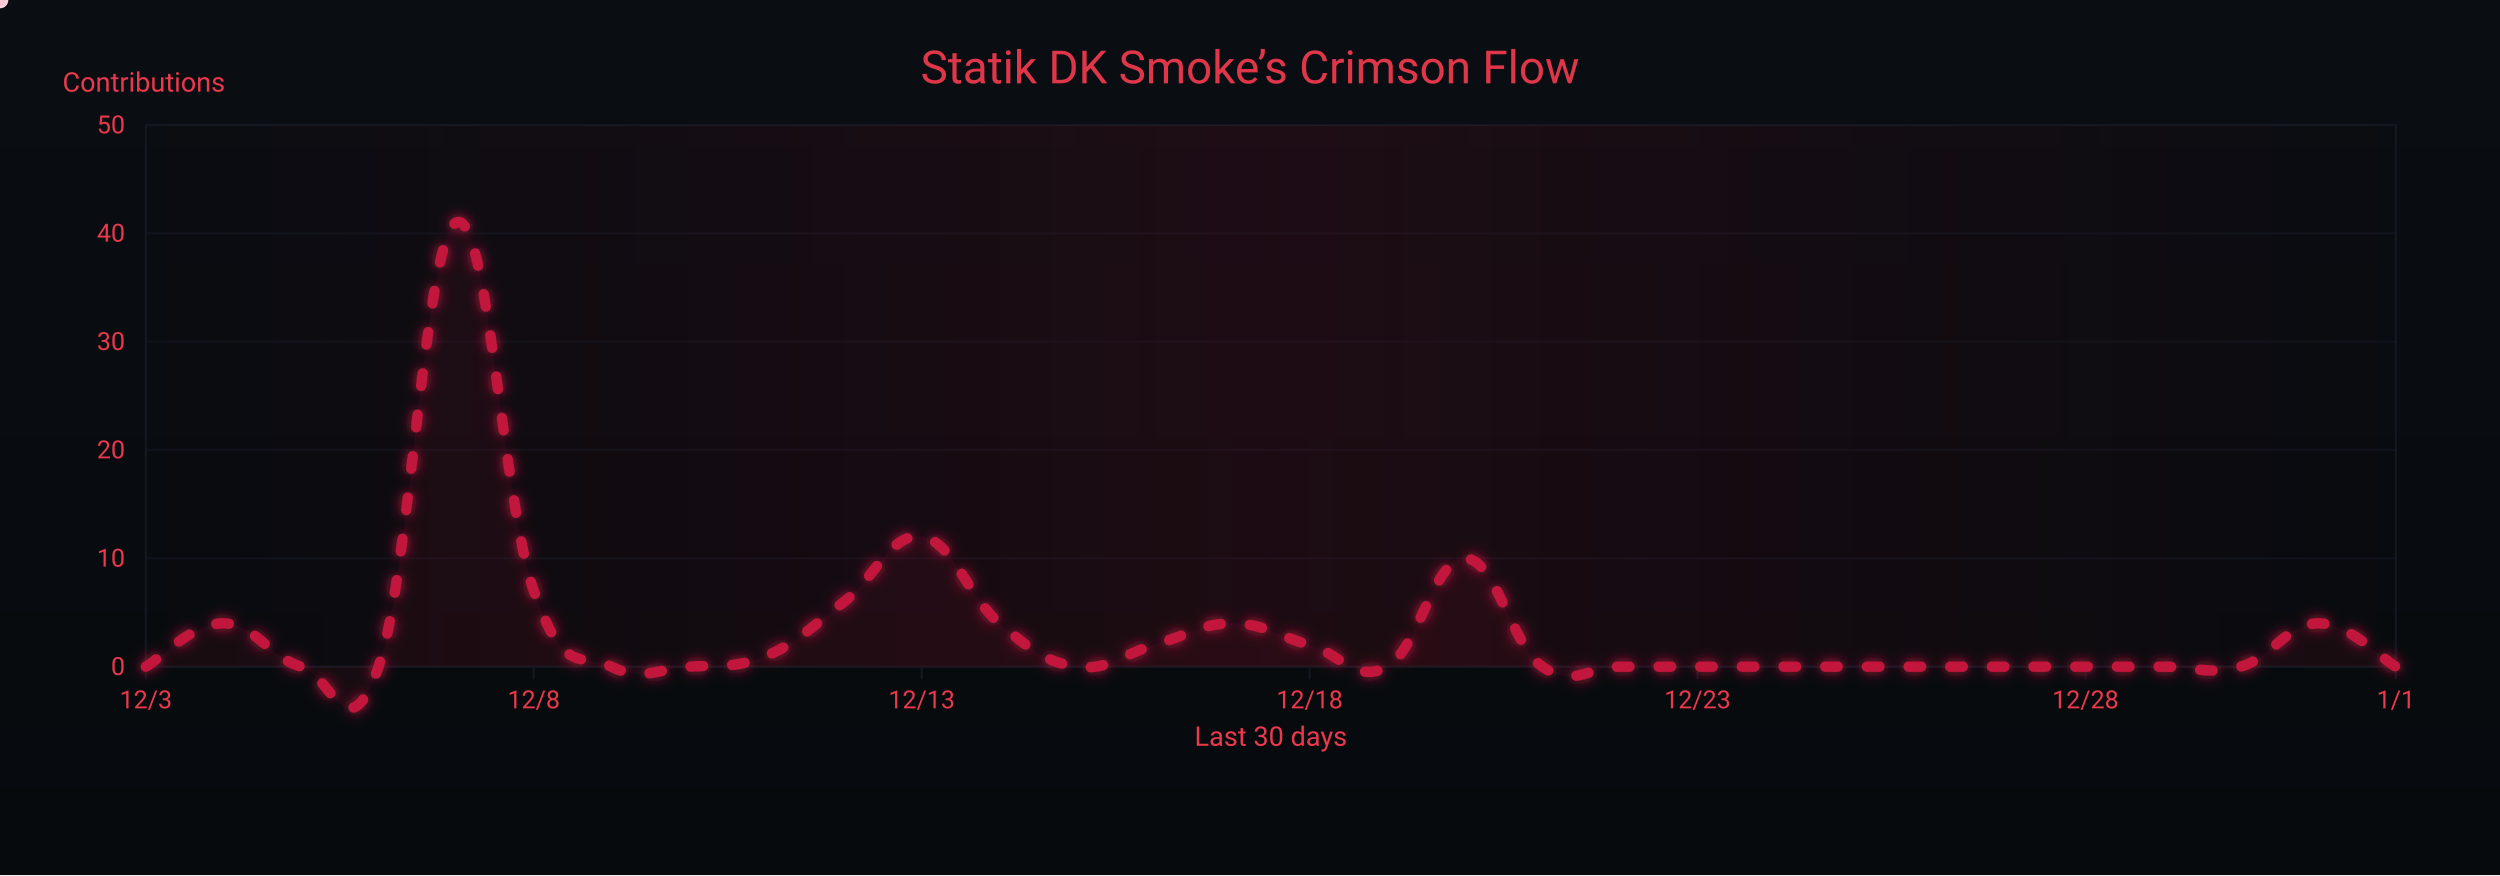
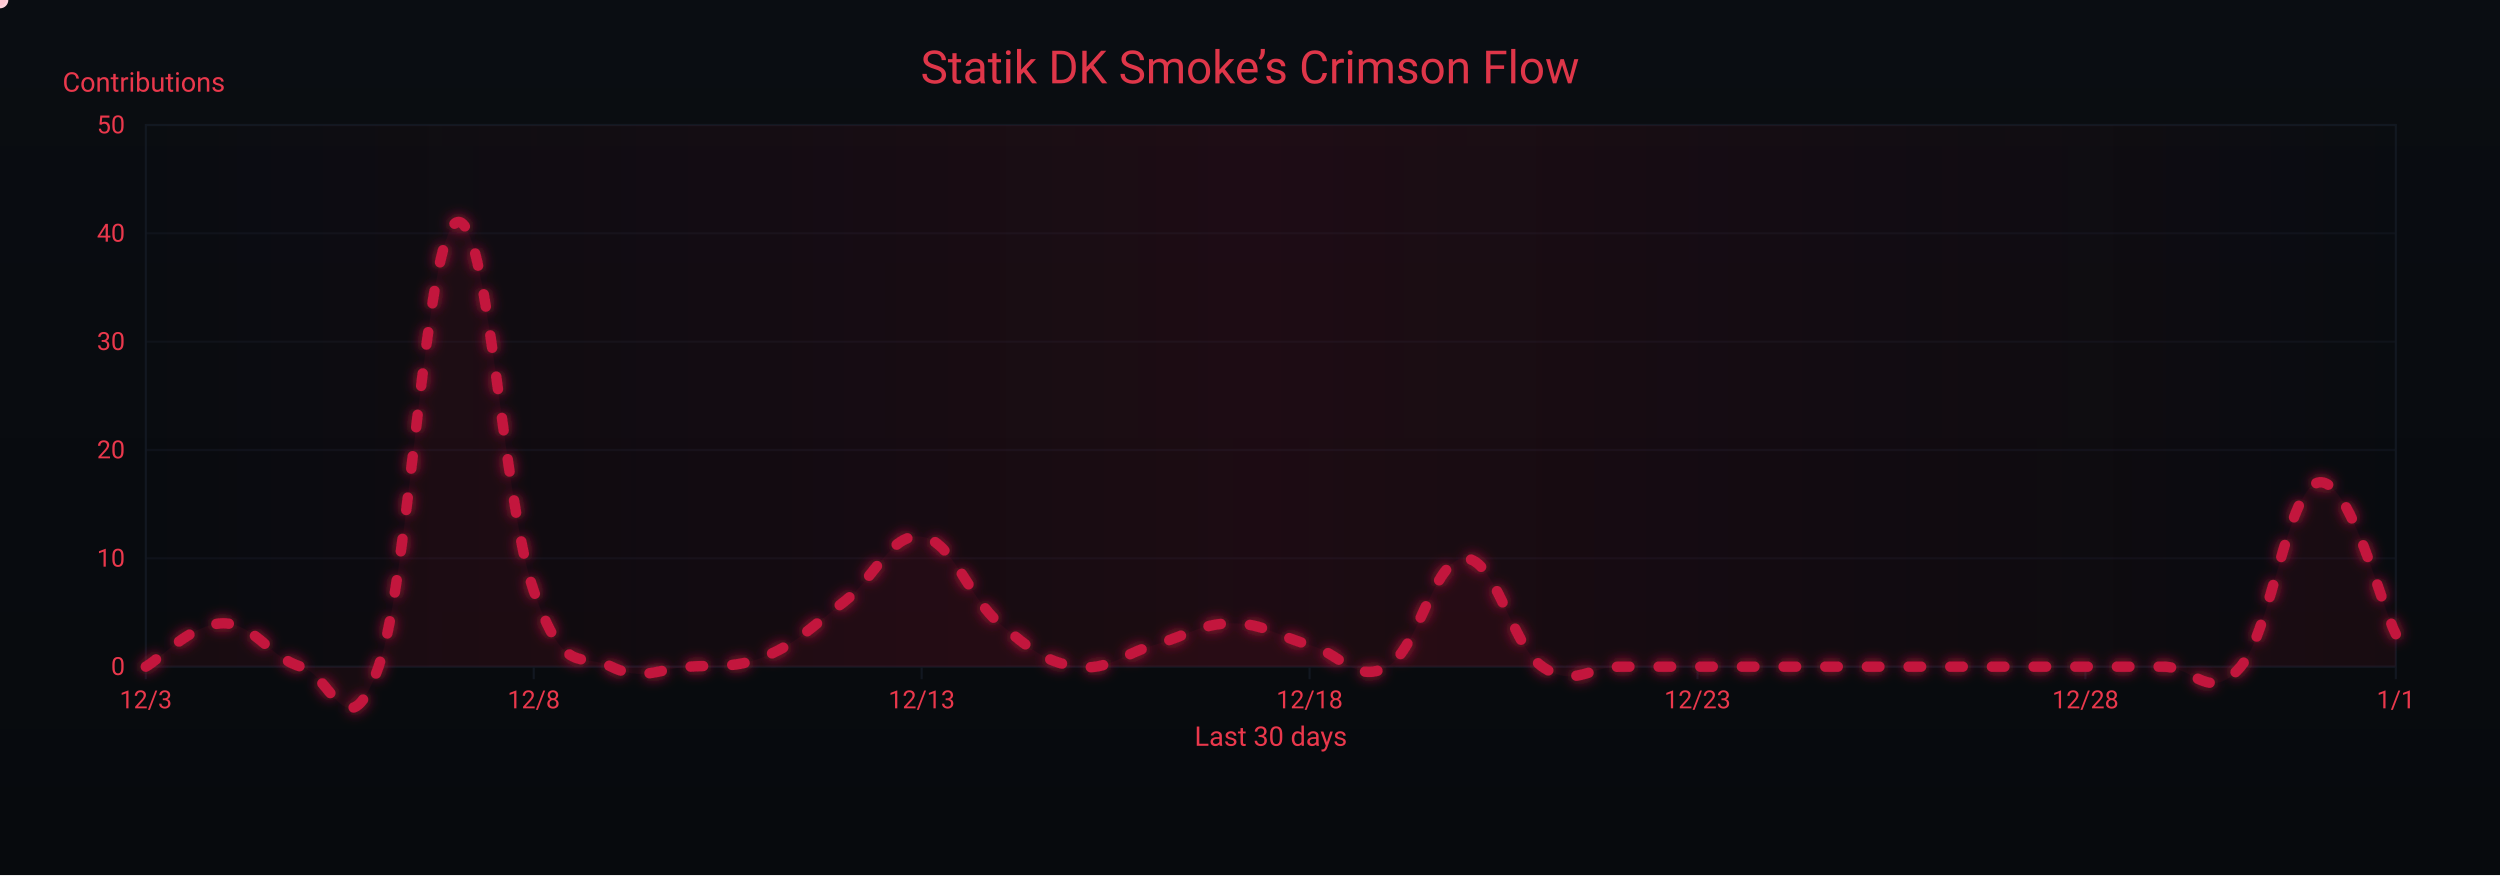
<svg xmlns="http://www.w3.org/2000/svg" width="1200" height="420" viewBox="0 0 1200 420" role="img" aria-label="Crimson Flow Graph">
  <defs>
    <linearGradient id="bgGrad" x1="0" y1="0" x2="0" y2="1">
      <stop offset="0%" stop-color="#0a0d12" />
      <stop offset="100%" stop-color="#070a0d" />
    </linearGradient>
    <filter id="glow">
      <feGaussianBlur stdDeviation="3" result="b1" />
      <feMerge>
        <feMergeNode in="b1" />
        <feMergeNode in="SourceGraphic" />
      </feMerge>
    </filter>
    <linearGradient id="sheen" x1="0" y1="0" x2="1" y2="0">
      <stop offset="0%" stop-color="#9b0e2a" stop-opacity="0" />
      <stop offset="50%" stop-color="#9b0e2a" stop-opacity=".14" />
      <stop offset="100%" stop-color="#9b0e2a" stop-opacity="0" />
      <animateTransform attributeName="gradientTransform" type="translate" from="-1 0" to="1 0" dur="9s" repeatCount="indefinite" />
    </linearGradient>
  </defs>
  <rect width="1200" height="420" fill="url(#bgGrad)" />
  <rect x="70" y="60" width="1080" height="260" fill="none" stroke="#121821" stroke-width="1" />
  <g font-family="ui-sans-serif,system-ui,-apple-system,Segoe UI,Roboto,Ubuntu,Arial" font-size="12">
    <path d="M70,320.0 H1150" stroke="#121821" stroke-width="1" opacity="0.6" />
    <text x="60" y="324.0" text-anchor="end" fill="#ea384c">0</text>
    <path d="M70,268.0 H1150" stroke="#121821" stroke-width="1" opacity="0.6" />
    <text x="60" y="272.0" text-anchor="end" fill="#ea384c">10</text>
    <path d="M70,216.0 H1150" stroke="#121821" stroke-width="1" opacity="0.6" />
    <text x="60" y="220.0" text-anchor="end" fill="#ea384c">20</text>
    <path d="M70,164.0 H1150" stroke="#121821" stroke-width="1" opacity="0.6" />
    <text x="60" y="168.0" text-anchor="end" fill="#ea384c">30</text>
    <path d="M70,112.0 H1150" stroke="#121821" stroke-width="1" opacity="0.6" />
    <text x="60" y="116.0" text-anchor="end" fill="#ea384c">40</text>
    <path d="M70,60.0 H1150" stroke="#121821" stroke-width="1" opacity="0.6" />
    <text x="60" y="64.0" text-anchor="end" fill="#ea384c">50</text>
    <text x="30" y="44" fill="#ea384c" font-size="13">Contributions</text>
  </g>
  <g font-family="ui-sans-serif,system-ui,-apple-system,Segoe UI,Roboto,Ubuntu,Arial" font-size="12">
    <path d="M70.0,320 V326" stroke="#121821" stroke-width="1" />
    <text x="70.0" y="340" text-anchor="middle" fill="#ea384c">12/3</text>
    <path d="M256.2,320 V326" stroke="#121821" stroke-width="1" />
    <text x="256.2" y="340" text-anchor="middle" fill="#ea384c">12/8</text>
    <path d="M442.4,320 V326" stroke="#121821" stroke-width="1" />
    <text x="442.4" y="340" text-anchor="middle" fill="#ea384c">12/13</text>
    <path d="M628.6,320 V326" stroke="#121821" stroke-width="1" />
    <text x="628.6" y="340" text-anchor="middle" fill="#ea384c">12/18</text>
    <path d="M814.8,320 V326" stroke="#121821" stroke-width="1" />
    <text x="814.8" y="340" text-anchor="middle" fill="#ea384c">12/23</text>
    <path d="M1001.0,320 V326" stroke="#121821" stroke-width="1" />
    <text x="1001.0" y="340" text-anchor="middle" fill="#ea384c">12/28</text>
    <path d="M1150.0,320 V326" stroke="#121821" stroke-width="1" />
    <text x="1150.0" y="340" text-anchor="middle" fill="#ea384c">1/1</text>
    <text x="610" y="358" text-anchor="middle" fill="#ea384c" font-size="13">Last 30 days</text>
  </g>
  <rect x="70" y="60" width="1080" height="260" fill="url(#sheen)" />
  <text x="600" y="40" text-anchor="middle" font-family="ui-sans-serif,system-ui,-apple-system,Segoe UI,Roboto,Ubuntu,Arial" font-size="22" fill="#ea384c" opacity=".95">Statik DK Smoke’s Crimson Flow</text>
-   <path d="M70.0,320.0 C77.4,315.8 92.3,299.2 107.2,299.2 C122.1,299.2 129.6,315.8 144.5,320.0 C159.4,324.2 166.8,362.6 181.7,320.0 C196.6,277.4 204.1,114.1 219.0,106.8 C233.9,99.5 241.3,241.0 256.2,283.6 C271.1,326.2 278.6,312.7 293.4,320.0 C308.3,327.3 315.8,321.0 330.7,320.0 C345.6,319.0 353.0,321.0 367.9,314.8 C382.8,308.6 390.3,300.2 405.2,288.8 C420.1,277.4 427.5,255.5 442.4,257.6 C457.3,259.7 464.8,286.7 479.7,299.2 C494.6,311.7 502.0,317.9 516.9,320.0 C531.8,322.1 539.2,313.8 554.1,309.6 C569.0,305.4 576.5,299.2 591.4,299.2 C606.3,299.2 613.7,305.4 628.6,309.6 C643.5,313.8 651.0,328.3 665.9,320.0 C680.8,311.7 688.2,268.0 703.1,268.0 C718.0,268.0 725.4,309.6 740.3,320.0 C755.2,330.4 762.7,320.0 777.6,320.0 C792.5,320.0 799.9,320.0 814.8,320.0 C829.7,320.0 837.2,320.0 852.1,320.0 C867.0,320.0 874.4,320.0 889.3,320.0 C904.2,320.0 911.7,320.0 926.6,320.0 C941.4,320.0 948.9,320.0 963.8,320.0 C978.7,320.0 986.1,320.0 1001.0,320.0 C1015.9,320.0 1023.4,320.0 1038.3,320.0 C1053.2,320.0 1060.6,324.2 1075.5,320.0 C1090.4,315.8 1097.9,299.2 1112.8,299.2 C1127.7,299.2 1142.6,315.8 1150.0,320.0 L 1150,320 L 70,320 Z" fill="#7a0f26" opacity=".13">
+   <path d="M70.0,320.0 C77.4,315.8 92.3,299.2 107.2,299.2 C122.1,299.2 129.6,315.8 144.5,320.0 C159.4,324.2 166.8,362.6 181.7,320.0 C196.6,277.4 204.1,114.1 219.0,106.8 C233.9,99.5 241.3,241.0 256.2,283.6 C271.1,326.2 278.6,312.7 293.4,320.0 C308.3,327.3 315.8,321.0 330.7,320.0 C345.6,319.0 353.0,321.0 367.9,314.8 C382.8,308.6 390.3,300.2 405.2,288.8 C420.1,277.4 427.5,255.5 442.4,257.6 C457.3,259.7 464.8,286.7 479.7,299.2 C494.6,311.7 502.0,317.9 516.9,320.0 C531.8,322.1 539.2,313.8 554.1,309.6 C569.0,305.4 576.5,299.2 591.4,299.2 C606.3,299.2 613.7,305.4 628.6,309.6 C643.5,313.8 651.0,328.3 665.9,320.0 C680.8,311.7 688.2,268.0 703.1,268.0 C718.0,268.0 725.4,309.6 740.3,320.0 C755.2,330.4 762.7,320.0 777.6,320.0 C792.5,320.0 799.9,320.0 814.8,320.0 C829.7,320.0 837.2,320.0 852.1,320.0 C867.0,320.0 874.4,320.0 889.3,320.0 C904.2,320.0 911.7,320.0 926.6,320.0 C941.4,320.0 948.9,320.0 963.8,320.0 C978.7,320.0 986.1,320.0 1001.0,320.0 C1015.9,320.0 1023.4,320.0 1038.3,320.0 C1053.2,320.0 1060.6,337.7 1075.5,320.0 C1090.4,302.3 1097.9,234.7 1112.8,231.6 C1127.7,228.5 1142.6,289.8 1150.0,304.4 L 1150,320 L 70,320 Z" fill="#7a0f26" opacity=".13">
    <animate attributeName="opacity" values=".10;.17;.10" dur="6s" repeatCount="indefinite" />
  </path>
-   <path id="curve" d="M70.0,320.0 C77.4,315.8 92.3,299.2 107.2,299.2 C122.1,299.2 129.6,315.8 144.5,320.0 C159.4,324.2 166.8,362.6 181.7,320.0 C196.6,277.4 204.1,114.1 219.0,106.8 C233.9,99.5 241.3,241.0 256.2,283.6 C271.1,326.2 278.6,312.7 293.4,320.0 C308.3,327.3 315.8,321.0 330.7,320.0 C345.6,319.0 353.0,321.0 367.9,314.8 C382.8,308.6 390.3,300.2 405.2,288.8 C420.1,277.4 427.5,255.5 442.4,257.6 C457.3,259.7 464.8,286.7 479.7,299.2 C494.6,311.7 502.0,317.9 516.9,320.0 C531.8,322.1 539.2,313.8 554.1,309.6 C569.0,305.4 576.5,299.2 591.4,299.2 C606.3,299.2 613.7,305.4 628.6,309.6 C643.5,313.8 651.0,328.3 665.9,320.0 C680.8,311.7 688.2,268.0 703.1,268.0 C718.0,268.0 725.4,309.6 740.3,320.0 C755.2,330.4 762.7,320.0 777.6,320.0 C792.5,320.0 799.9,320.0 814.8,320.0 C829.7,320.0 837.2,320.0 852.1,320.0 C867.0,320.0 874.4,320.0 889.3,320.0 C904.2,320.0 911.7,320.0 926.6,320.0 C941.4,320.0 948.9,320.0 963.8,320.0 C978.7,320.0 986.1,320.0 1001.0,320.0 C1015.9,320.0 1023.4,320.0 1038.3,320.0 C1053.2,320.0 1060.6,324.2 1075.5,320.0 C1090.4,315.8 1097.9,299.2 1112.8,299.2 C1127.7,299.2 1142.6,315.8 1150.0,320.0" fill="none" stroke="#c3193d" stroke-width="5" stroke-linecap="round" stroke-linejoin="round" stroke-dasharray="6 14" filter="url(#glow)">
+   <path id="curve" d="M70.0,320.0 C77.4,315.8 92.3,299.2 107.2,299.2 C122.1,299.2 129.6,315.8 144.5,320.0 C159.4,324.2 166.8,362.6 181.7,320.0 C196.6,277.4 204.1,114.1 219.0,106.8 C233.9,99.5 241.3,241.0 256.2,283.6 C271.1,326.2 278.6,312.7 293.4,320.0 C308.3,327.3 315.8,321.0 330.7,320.0 C345.6,319.0 353.0,321.0 367.9,314.8 C382.8,308.6 390.3,300.2 405.2,288.8 C420.1,277.4 427.5,255.5 442.4,257.6 C457.3,259.7 464.8,286.7 479.7,299.2 C494.6,311.7 502.0,317.9 516.9,320.0 C531.8,322.1 539.2,313.8 554.1,309.6 C569.0,305.4 576.5,299.2 591.4,299.2 C606.3,299.2 613.7,305.4 628.6,309.6 C643.5,313.8 651.0,328.3 665.9,320.0 C680.8,311.7 688.2,268.0 703.1,268.0 C718.0,268.0 725.4,309.6 740.3,320.0 C755.2,330.4 762.7,320.0 777.6,320.0 C792.5,320.0 799.9,320.0 814.8,320.0 C829.7,320.0 837.2,320.0 852.1,320.0 C867.0,320.0 874.4,320.0 889.3,320.0 C904.2,320.0 911.7,320.0 926.6,320.0 C941.4,320.0 948.9,320.0 963.8,320.0 C978.7,320.0 986.1,320.0 1001.0,320.0 C1015.9,320.0 1023.4,320.0 1038.3,320.0 C1053.2,320.0 1060.6,337.7 1075.5,320.0 C1090.4,302.3 1097.9,234.7 1112.8,231.6 C1127.7,228.5 1142.6,289.8 1150.0,304.4" fill="none" stroke="#c3193d" stroke-width="5" stroke-linecap="round" stroke-linejoin="round" stroke-dasharray="6 14" filter="url(#glow)">
    <animate attributeName="stroke-dashoffset" values="0;-220" dur="4.8s" repeatCount="indefinite" />
  </path>
  <g fill="#ffd1db">
    <circle r="4">
      <animateMotion dur="7s" rotate="auto" repeatCount="indefinite">
        <mpath href="#curve" />
      </animateMotion>
      <animate attributeName="opacity" values="1;.3;1" dur="2.2s" repeatCount="indefinite" />
    </circle>
    <circle r="3" fill="#ffffff">
      <animateMotion dur="8.2s" begin="1s" rotate="auto" repeatCount="indefinite">
        <mpath href="#curve" />
      </animateMotion>
      <animate attributeName="opacity" values=".7;.2;.7" dur="2.4s" repeatCount="indefinite" />
    </circle>
    <circle r="3" fill="#ffc7d3">
      <animateMotion dur="6s" begin="2s" rotate="auto" repeatCount="indefinite">
        <mpath href="#curve" />
      </animateMotion>
      <animate attributeName="opacity" values=".8;.3;.8" dur="2s" repeatCount="indefinite" />
    </circle>
  </g>
</svg>
